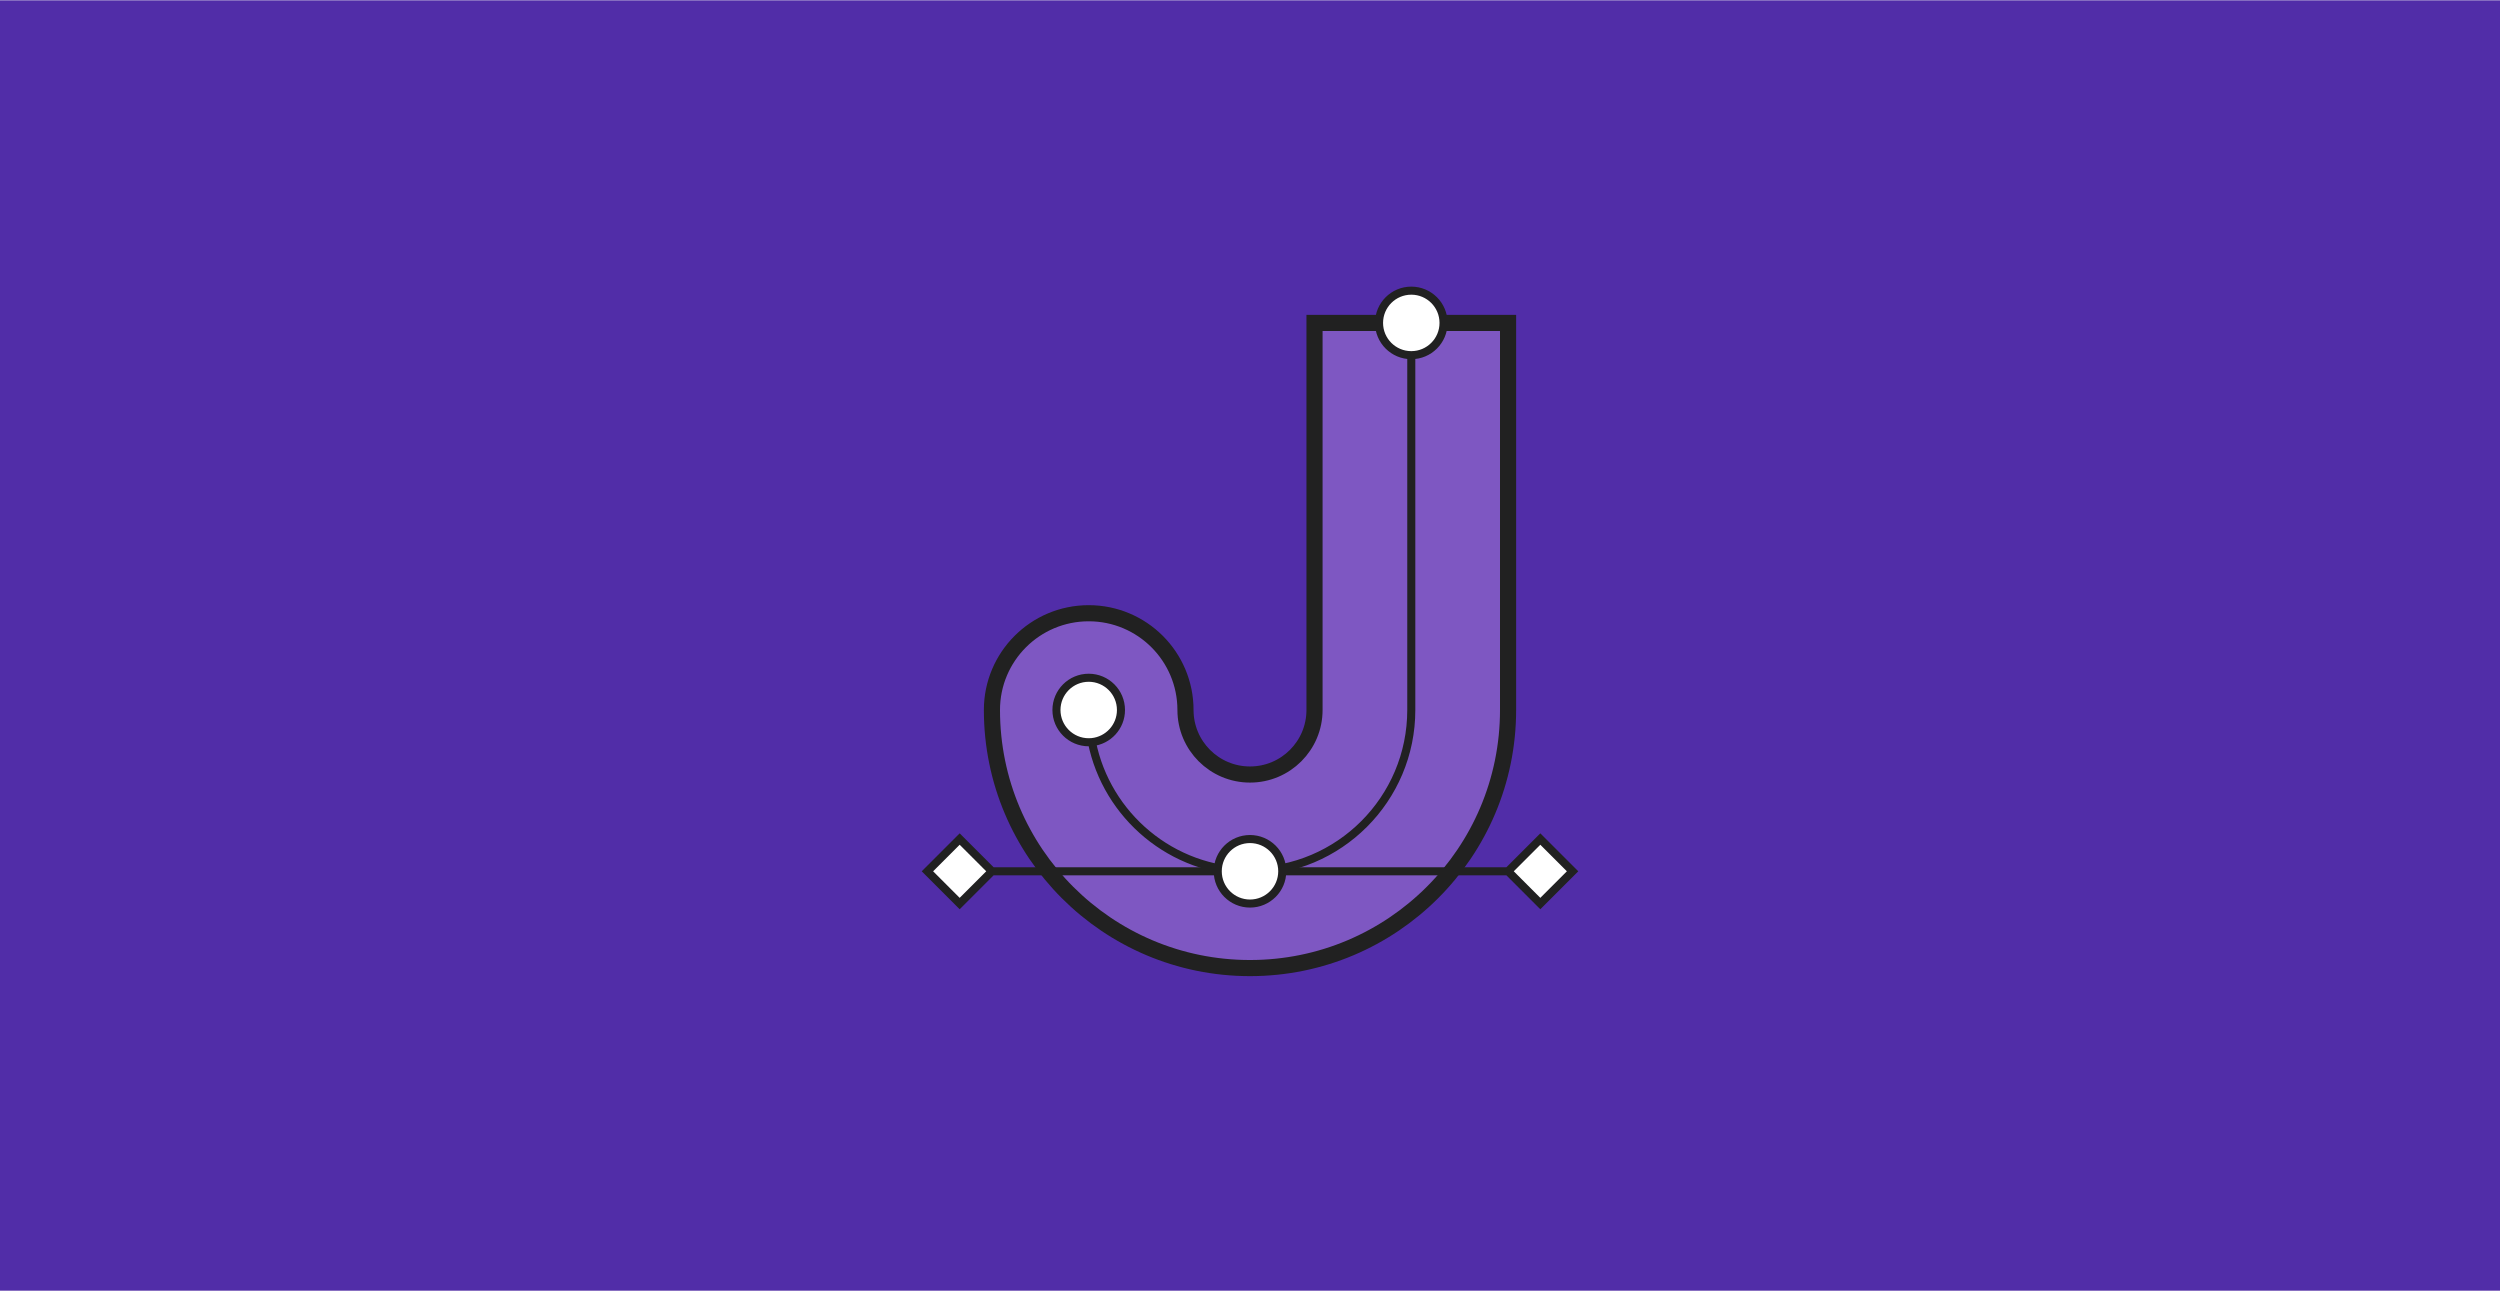
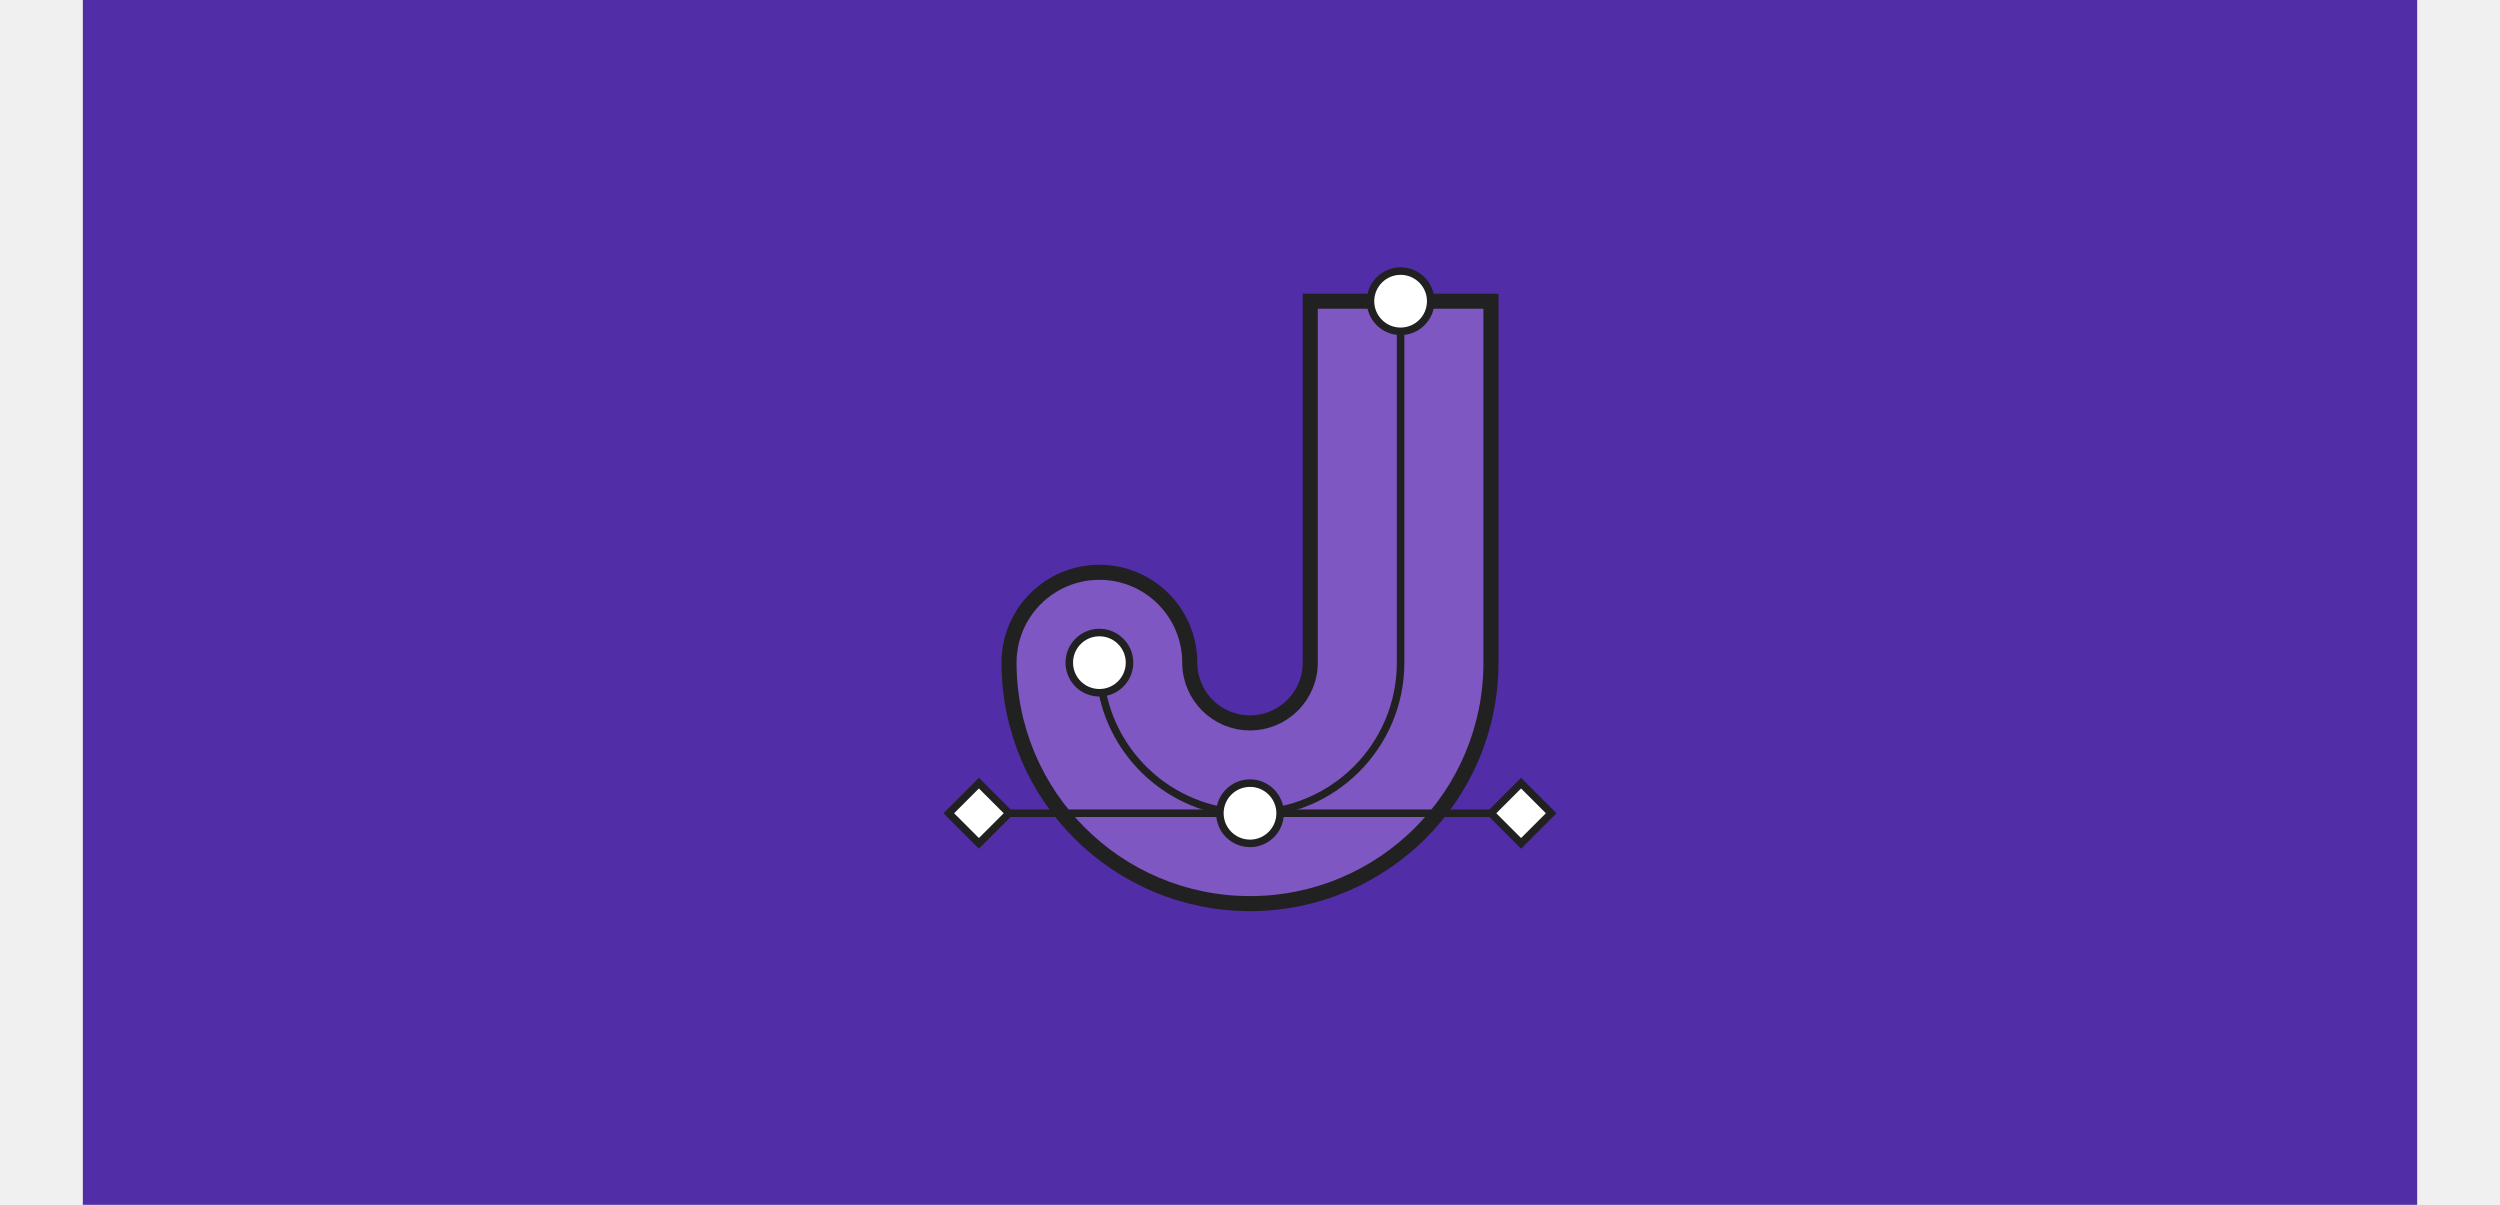
- <svg xmlns="http://www.w3.org/2000/svg" width="1220" height="630" viewBox="0 0 620 320" fill="none">
+ <svg xmlns="http://www.w3.org/2000/svg" width="830" height="400" viewBox="0 0 620 320" fill="none">
  <rect width="620" height="320" fill="#512DA8" />
  <path fill-rule="evenodd" clip-rule="evenodd" d="M350 86C353.314 86 356 83.314 356 80H374V176C374 211.346 345.346 240 310 240C274.654 240 246 211.346 246 176C246 162.745 256.745 152 270 152C283.255 152 294 162.745 294 176C294 184.837 301.163 192 310 192C318.837 192 326 184.837 326 176V80H344C344 83.314 346.686 86 350 86Z" fill="#7E57C2" />
  <path fill-rule="evenodd" clip-rule="evenodd" d="M374 80V176C374 211.346 345.346 240 310 240C274.654 240 246 211.346 246 176C246 162.745 256.745 152 270 152C283.255 152 294 162.745 294 176C294 184.837 301.163 192 310 192C318.837 192 326 184.837 326 176V80H374Z" stroke="#212121" stroke-width="4" />
  <path d="M278 176C278 180.151 274.839 183.563 270.792 183.961C270.532 183.987 270.267 184 270 184C265.582 184 262 180.418 262 176C262 171.582 265.582 168 270 168C274.418 168 278 171.582 278 176Z" fill="white" />
  <path d="M358 80C358 84.418 354.418 88 350 88C345.582 88 342 84.418 342 80C342 75.582 345.582 72 350 72C354.418 72 358 75.582 358 80Z" fill="white" />
  <path d="M350 88V176C350 198.091 332.091 216 310 216C290.635 216 274.483 202.238 270.792 183.961M350 88C354.418 88 358 84.418 358 80C358 75.582 354.418 72 350 72C345.582 72 342 75.582 342 80C342 84.418 345.582 88 350 88ZM270.792 183.961C274.839 183.563 278 180.151 278 176C278 171.582 274.418 168 270 168C265.582 168 262 171.582 262 176C262 180.418 265.582 184 270 184C270.267 184 270.532 183.987 270.792 183.961Z" stroke="#212121" stroke-width="2" />
  <path d="M318 216C318 220.418 314.418 224 310 224C305.582 224 302 220.418 302 216C302 211.582 305.582 208 310 208C314.418 208 318 211.582 318 216Z" fill="white" />
  <path d="M382 208L374 216L382 224L390 216L382 208Z" fill="white" />
  <path d="M238 208L246 216L238 224L230 216L238 208Z" fill="white" />
  <path d="M318 216C318 220.418 314.418 224 310 224C305.582 224 302 220.418 302 216M318 216C318 211.582 314.418 208 310 208C305.582 208 302 211.582 302 216M318 216H374M302 216H246M374 216L382 208L390 216L382 224L374 216ZM246 216L238 208L230 216L238 224L246 216Z" stroke="#212121" stroke-width="2" />
</svg>
